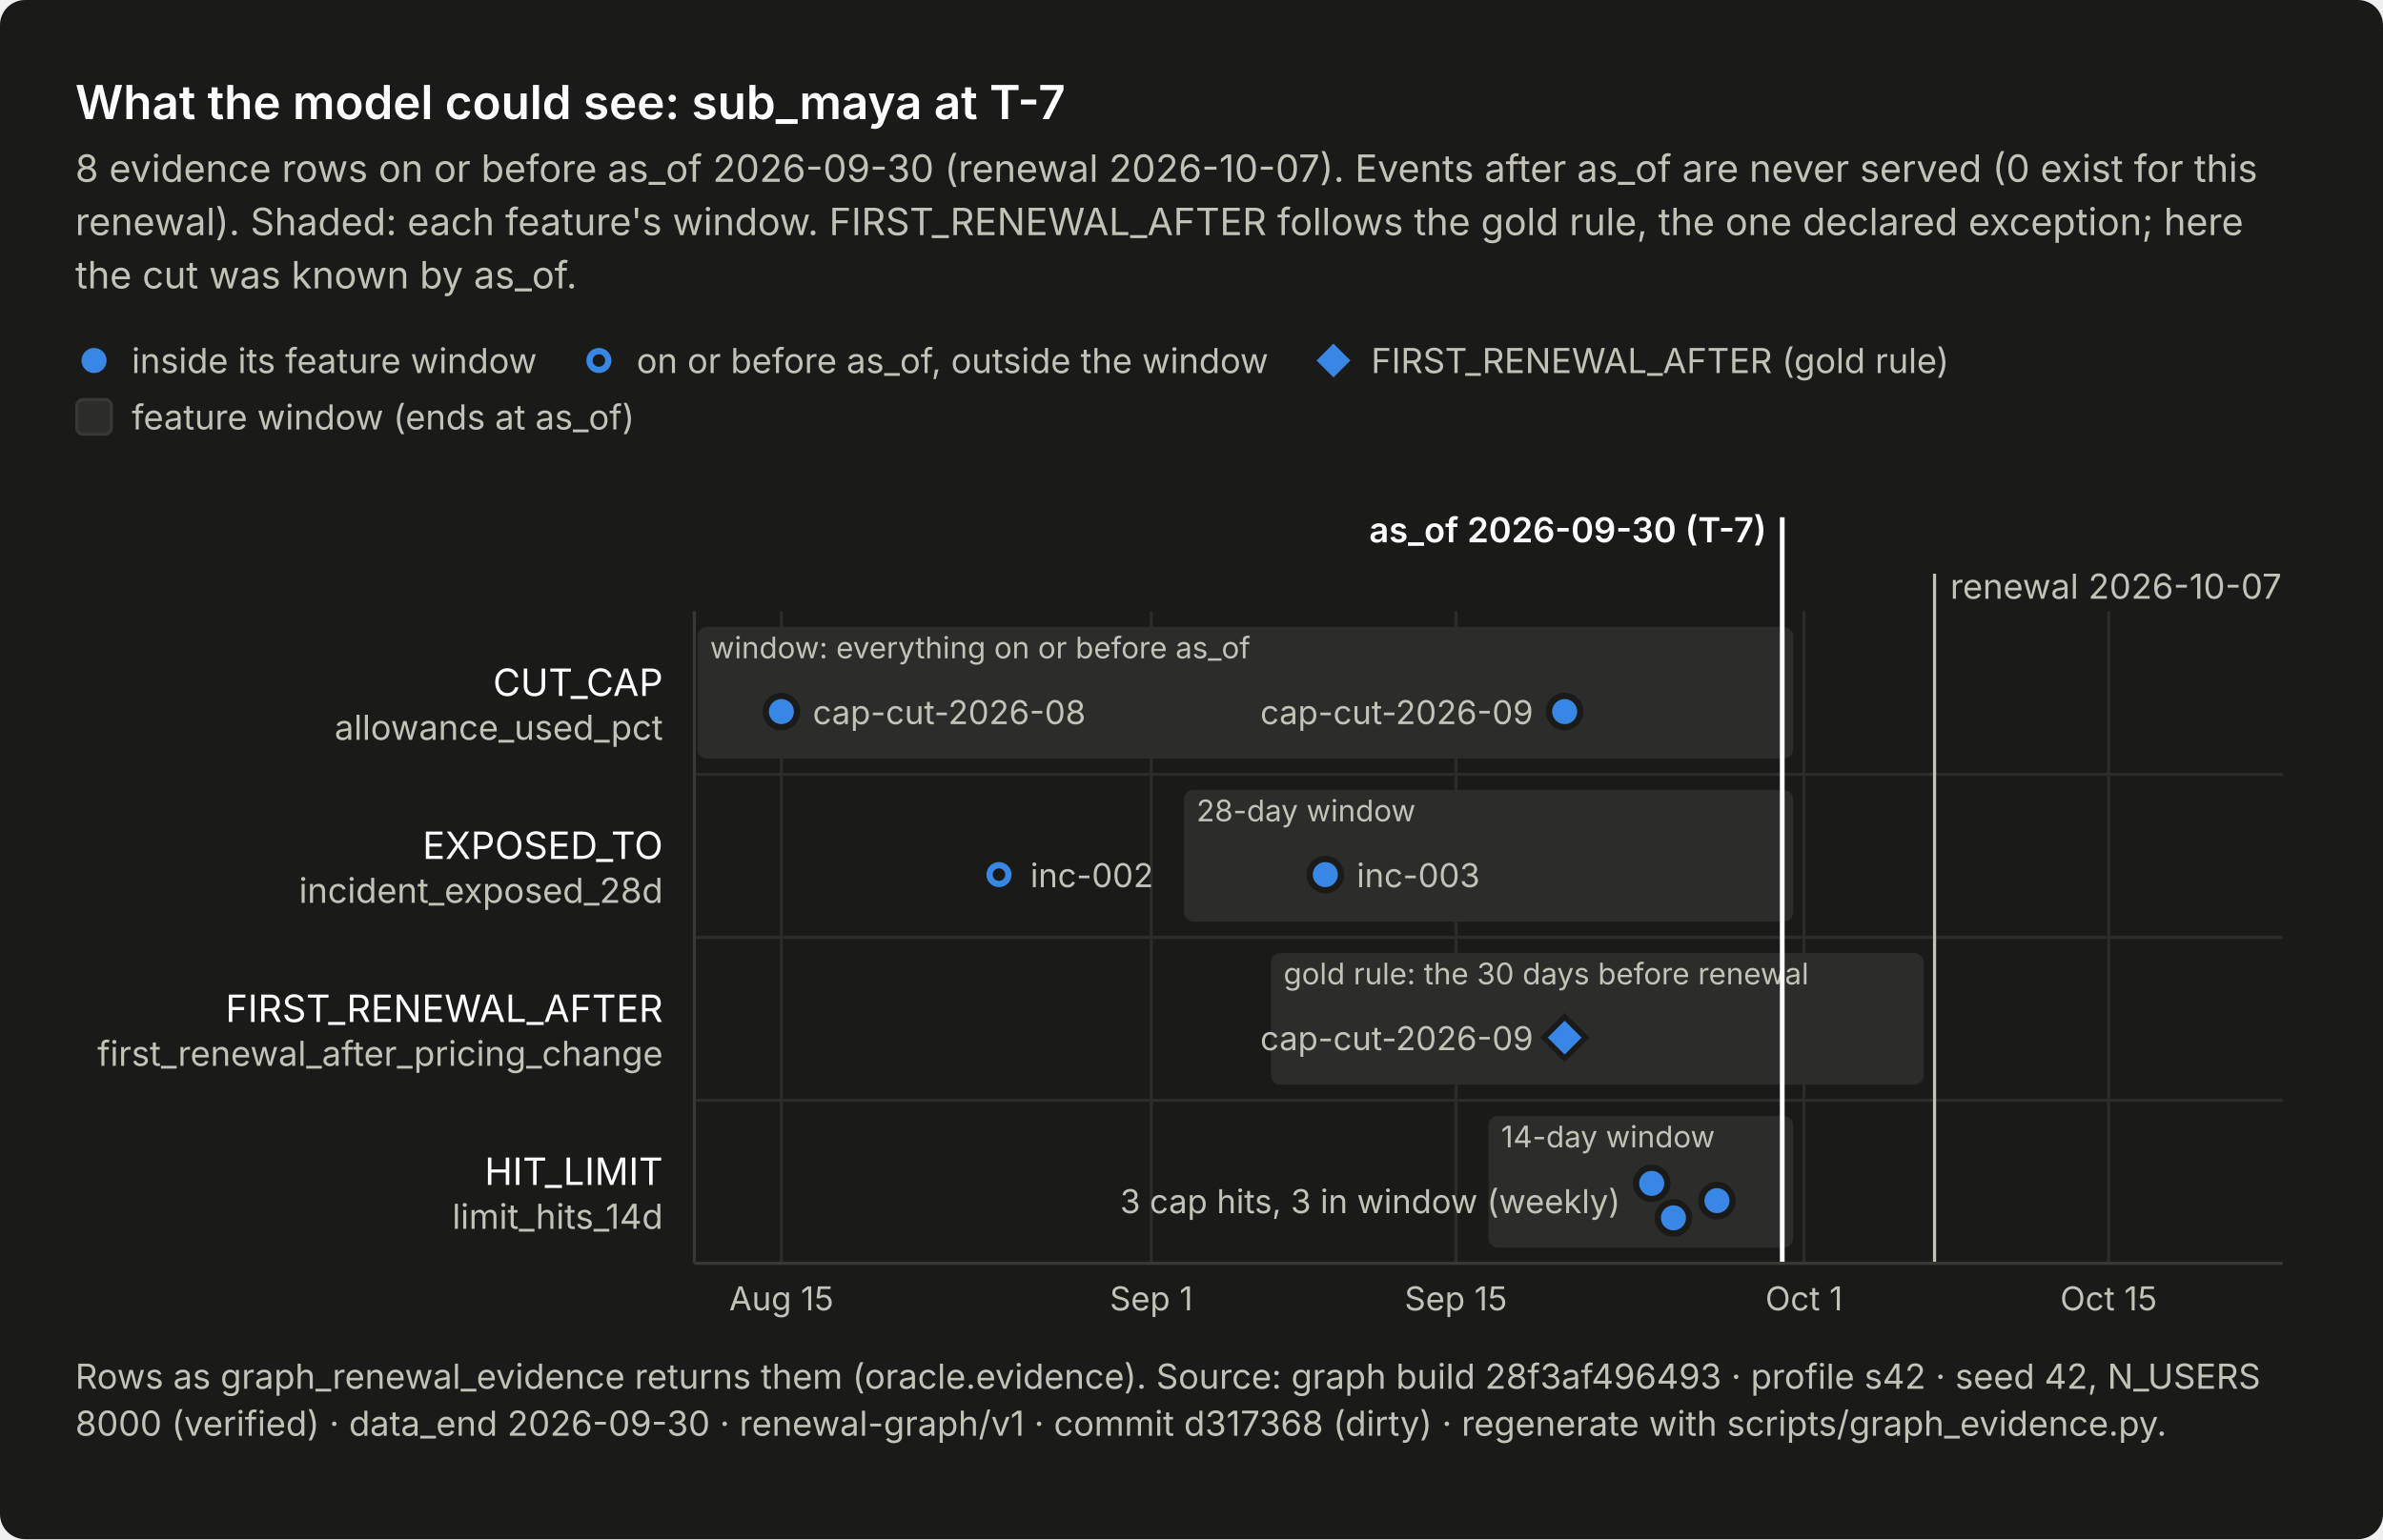
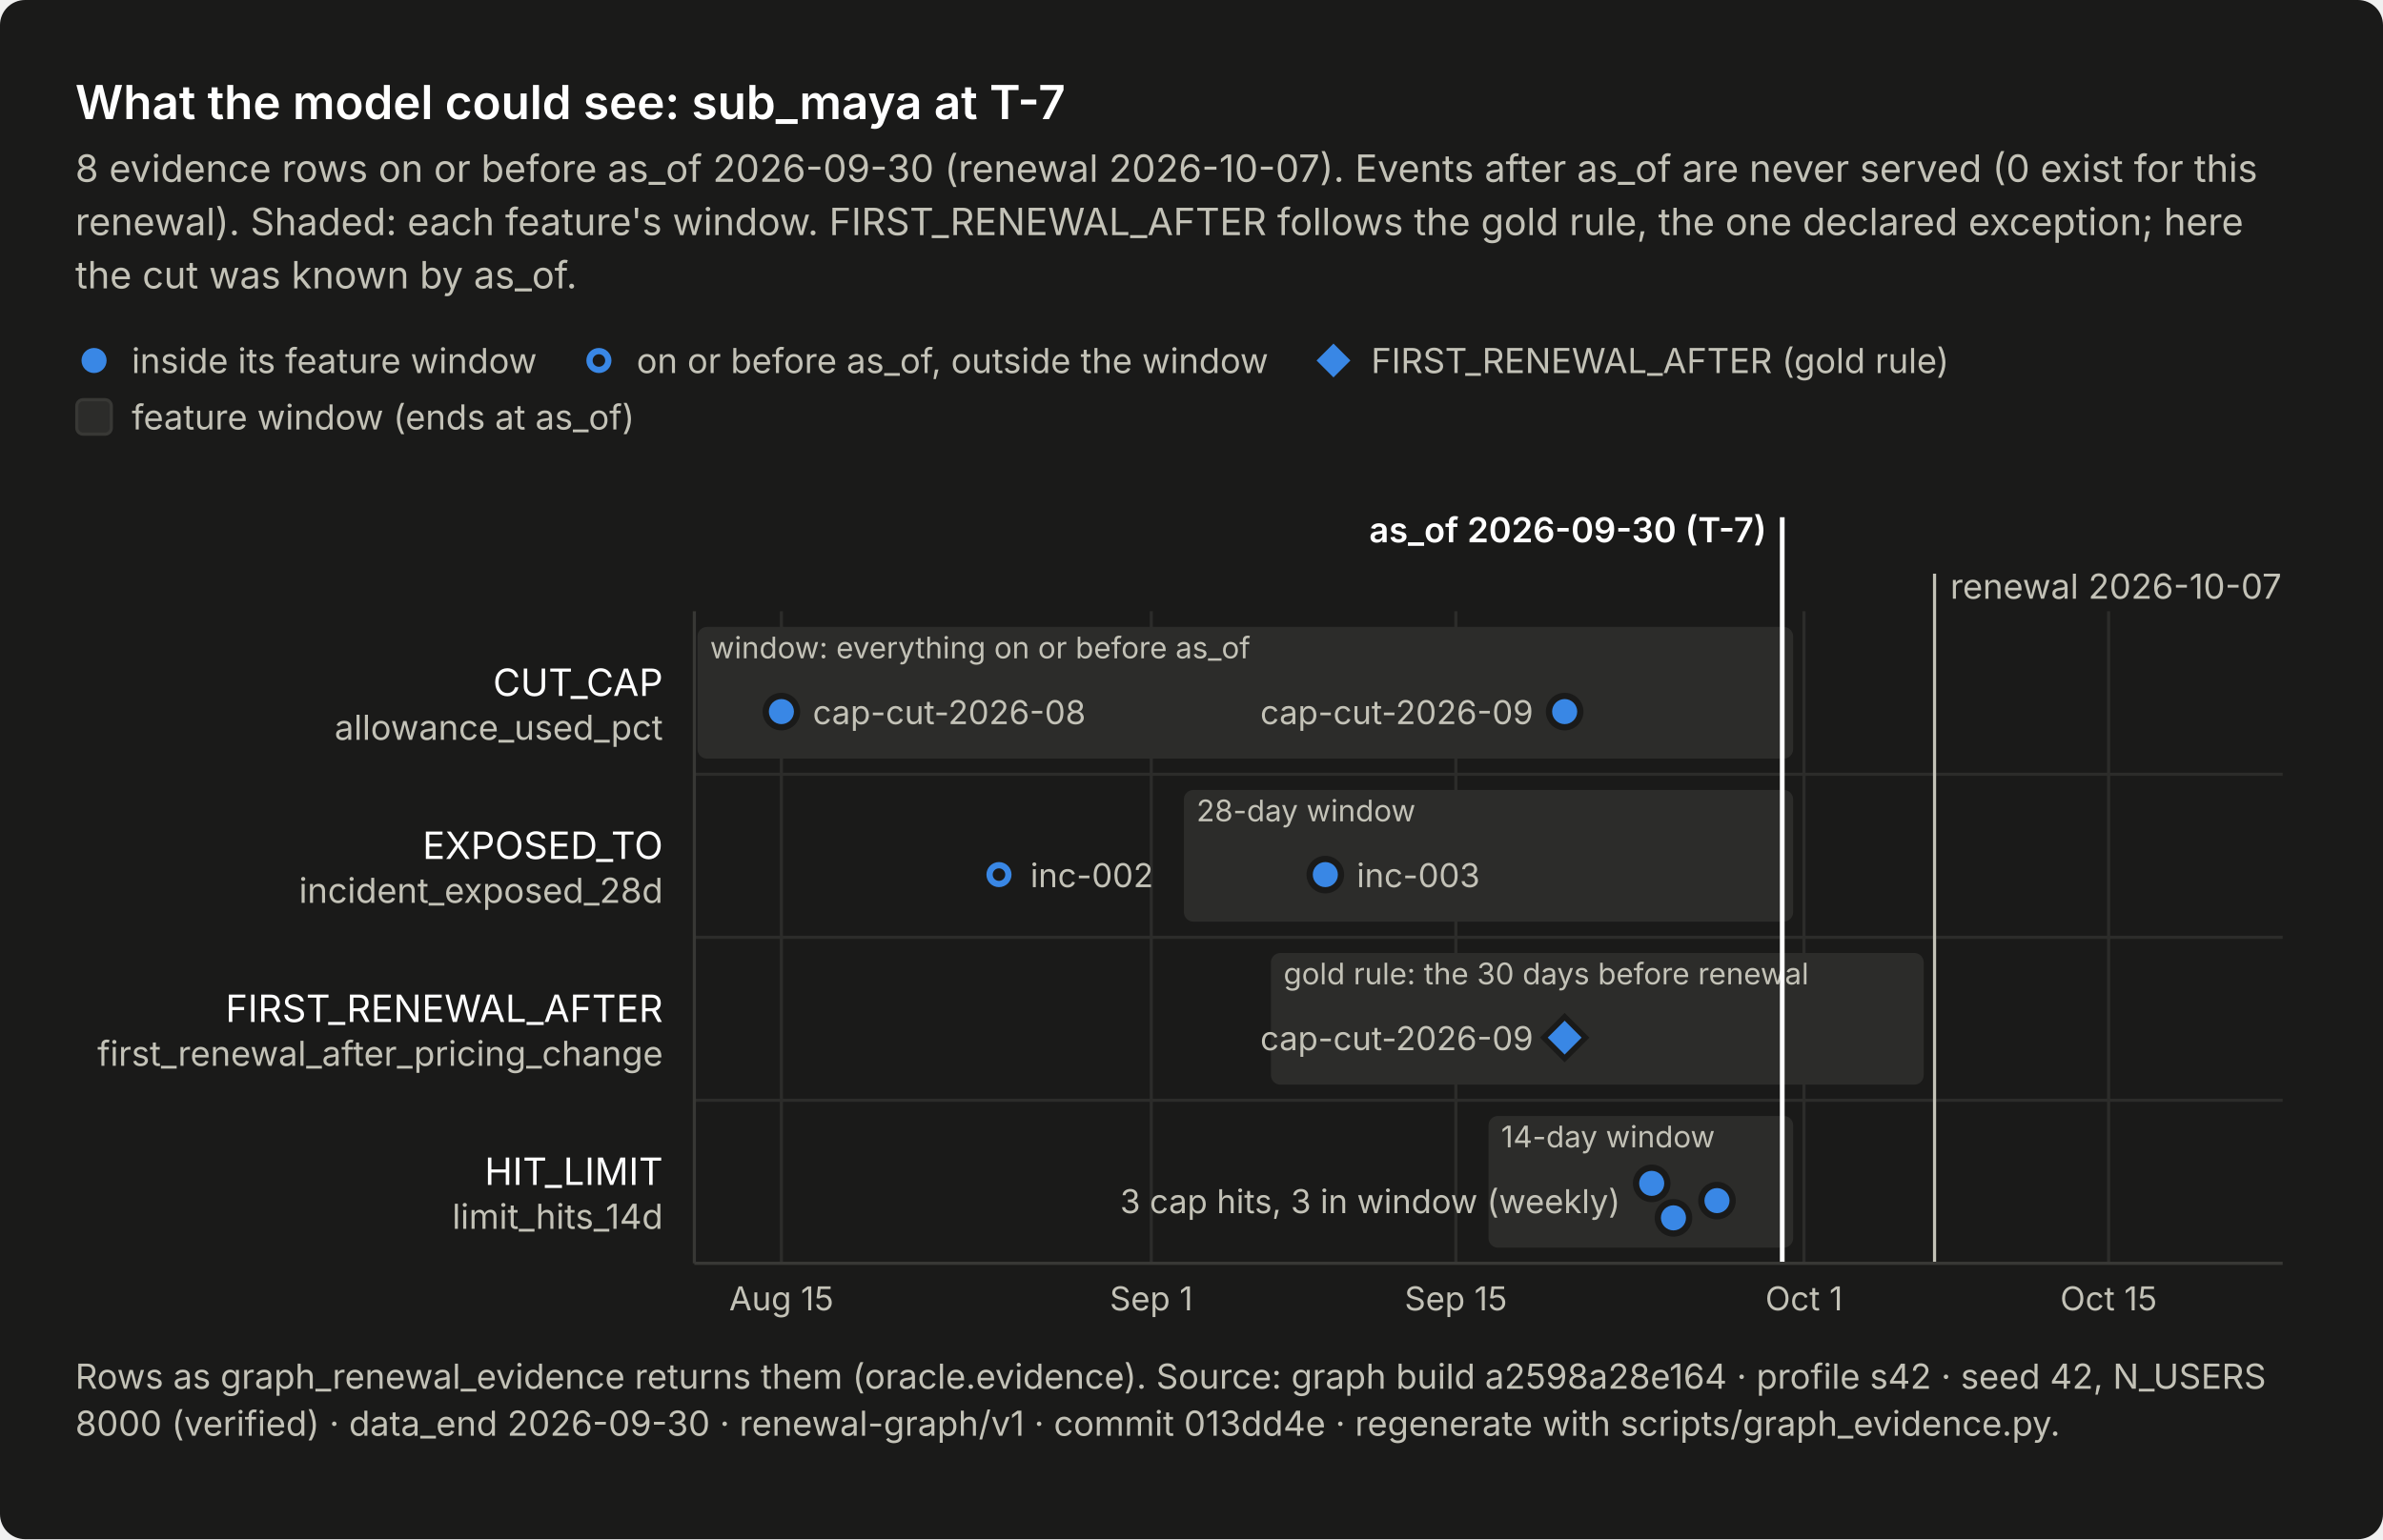
<svg xmlns="http://www.w3.org/2000/svg" width="760" height="491" viewBox="0 0 760 491" role="img" font-family="system-ui, -apple-system, 'Segoe UI', sans-serif">
  <rect width="760" height="491" rx="8" fill="#1a1a19" />
  <text x="24" y="38" font-size="15" fill="#ffffff" font-weight="600">What the model could see: sub_maya at T-7</text>
  <text x="24" y="58" font-size="12" fill="#c3c2b7">8 evidence rows on or before as_of 2026-09-30 (renewal 2026-10-07). Events after as_of are never served (0 exist for this</text>
  <text x="24" y="75" font-size="12" fill="#c3c2b7">renewal). Shaded: each feature's window. FIRST_RENEWAL_AFTER follows the gold rule, the one declared exception; here</text>
  <text x="24" y="92" font-size="12" fill="#c3c2b7">the cut was known by as_of.</text>
  <circle cx="30" cy="115" r="6" fill="#1a1a19" />
  <circle cx="30" cy="115" r="4" fill="#3987e5" />
  <text x="42" y="119" font-size="11" fill="#c3c2b7">inside its feature window</text>
  <circle cx="191.01" cy="115" r="6" fill="#1a1a19" />
  <circle cx="191.01" cy="115" r="3" fill="#1a1a19" stroke="#3987e5" stroke-width="2" />
  <text x="203.01" y="119" font-size="11" fill="#c3c2b7">on or before as_of, outside the window</text>
  <path d="M425.28 107.1L433.18 115L425.28 122.9L417.38 115Z" fill="#1a1a19" />
  <path d="M425.28 109.6L430.68 115L425.28 120.4L419.88 115Z" fill="#3987e5" />
  <text x="437.28" y="119" font-size="11" fill="#c3c2b7">FIRST_RENEWAL_AFTER (gold rule)</text>
  <rect x="24.5" y="127.5" width="11" height="11" fill="#2c2c2a" rx="2" stroke="#383835" stroke-width="1" />
  <text x="42" y="137" font-size="11" fill="#c3c2b7">feature window (ends at as_of)</text>
  <line x1="249.21" y1="195" x2="249.21" y2="403" stroke="#2c2c2a" stroke-width="1" />
  <text x="249.21" y="418" font-size="10.5" fill="#c3c2b7" text-anchor="middle">Aug 15</text>
  <line x1="367.17" y1="195" x2="367.17" y2="403" stroke="#2c2c2a" stroke-width="1" />
  <text x="367.17" y="418" font-size="10.5" fill="#c3c2b7" text-anchor="middle">Sep 1</text>
  <line x1="464.32" y1="195" x2="464.32" y2="403" stroke="#2c2c2a" stroke-width="1" />
  <text x="464.32" y="418" font-size="10.5" fill="#c3c2b7" text-anchor="middle">Sep 15</text>
  <line x1="575.34" y1="195" x2="575.34" y2="403" stroke="#2c2c2a" stroke-width="1" />
  <text x="575.34" y="418" font-size="10.5" fill="#c3c2b7" text-anchor="middle">Oct 1</text>
  <line x1="672.49" y1="195" x2="672.49" y2="403" stroke="#2c2c2a" stroke-width="1" />
  <text x="672.49" y="418" font-size="10.5" fill="#c3c2b7" text-anchor="middle">Oct 15</text>
  <rect x="222.45" y="200" width="349.42" height="42" fill="#2c2c2a" rx="3" />
  <text x="226.45" y="210" font-size="9.5" fill="#c3c2b7">window: everything on or before as_of</text>
  <text x="211.45" y="222" font-size="12" fill="#ffffff" text-anchor="end">CUT_CAP</text>
  <text x="211.45" y="236" font-size="11" fill="#c3c2b7" text-anchor="end">allowance_used_pct</text>
  <rect x="377.58" y="252" width="194.29" height="42" fill="#2c2c2a" rx="3" />
  <text x="381.58" y="262" font-size="9.5" fill="#c3c2b7">28-day window</text>
  <text x="211.45" y="274" font-size="12" fill="#ffffff" text-anchor="end">EXPOSED_TO</text>
  <text x="211.45" y="288" font-size="11" fill="#c3c2b7" text-anchor="end">incident_exposed_28d</text>
  <line x1="221.45" y1="247" x2="728" y2="247" stroke="#2c2c2a" stroke-width="1" />
  <rect x="405.34" y="304" width="208.17" height="42" fill="#2c2c2a" rx="3" />
  <text x="409.34" y="314" font-size="9.5" fill="#c3c2b7">gold rule: the 30 days before renewal</text>
  <text x="211.45" y="326" font-size="12" fill="#ffffff" text-anchor="end">FIRST_RENEWAL_AFTER</text>
  <text x="211.45" y="340" font-size="11" fill="#c3c2b7" text-anchor="end">first_renewal_after_pricing_change</text>
  <line x1="221.45" y1="299" x2="728" y2="299" stroke="#2c2c2a" stroke-width="1" />
  <rect x="474.73" y="356" width="97.15" height="42" fill="#2c2c2a" rx="3" />
  <text x="478.73" y="366" font-size="9.5" fill="#c3c2b7">14-day window</text>
  <text x="211.45" y="378" font-size="12" fill="#ffffff" text-anchor="end">HIT_LIMIT</text>
  <text x="211.45" y="392" font-size="11" fill="#c3c2b7" text-anchor="end">limit_hits_14d</text>
  <line x1="221.45" y1="351" x2="728" y2="351" stroke="#2c2c2a" stroke-width="1" />
  <line x1="568.4" y1="165" x2="568.4" y2="403" stroke="#ffffff" stroke-width="1.5" />
  <text x="563.4" y="173" font-size="11" fill="#ffffff" text-anchor="end" font-weight="600">as_of 2026-09-30 (T-7)</text>
  <line x1="616.98" y1="183" x2="616.98" y2="403" stroke="#c3c2b7" stroke-width="1" />
  <text x="621.98" y="191" font-size="11" fill="#c3c2b7">renewal 2026-10-07</text>
  <g>
    <circle cx="249.21" cy="227" r="6" fill="#1a1a19" />
    <circle cx="249.21" cy="227" r="4" fill="#3987e5" />
  </g>
  <g>
    <circle cx="499.01" cy="227" r="6" fill="#1a1a19" />
    <circle cx="499.01" cy="227" r="4" fill="#3987e5" />
  </g>
  <text x="259.21" y="231" font-size="10.5" fill="#c3c2b7">cap-cut-2026-08</text>
  <text x="489.01" y="231" font-size="10.5" fill="#c3c2b7" text-anchor="end">cap-cut-2026-09</text>
  <g>
    <circle cx="318.6" cy="279" r="6" fill="#1a1a19" />
    <circle cx="318.6" cy="279" r="3" fill="#1a1a19" stroke="#3987e5" stroke-width="2" />
  </g>
  <g>
    <circle cx="422.68" cy="279" r="6" fill="#1a1a19" />
    <circle cx="422.68" cy="279" r="4" fill="#3987e5" />
  </g>
  <text x="328.6" y="283" font-size="10.5" fill="#c3c2b7">inc-002</text>
  <text x="432.68" y="283" font-size="10.5" fill="#c3c2b7">inc-003</text>
  <g>
    <path d="M499.01 323.1L506.91 331L499.01 338.9L491.11 331Z" fill="#1a1a19" />
    <path d="M499.01 325.6L504.41 331L499.01 336.4L493.61 331Z" fill="#3987e5" />
  </g>
  <text x="489.01" y="335" font-size="10.5" fill="#c3c2b7" text-anchor="end">cap-cut-2026-09</text>
  <g>
    <circle cx="526.77" cy="377.5" r="6" fill="#1a1a19" />
    <circle cx="526.77" cy="377.5" r="4" fill="#3987e5" />
  </g>
  <g>
    <circle cx="533.71" cy="388.5" r="6" fill="#1a1a19" />
    <circle cx="533.71" cy="388.5" r="4" fill="#3987e5" />
  </g>
  <g>
    <circle cx="547.59" cy="383" r="6" fill="#1a1a19" />
    <circle cx="547.59" cy="383" r="4" fill="#3987e5" />
  </g>
  <text x="516.77" y="387" font-size="10.5" fill="#c3c2b7" text-anchor="end">3 cap hits, 3 in window (weekly)</text>
  <line x1="221.45" y1="195" x2="221.45" y2="403" stroke="#383835" stroke-width="1" />
  <line x1="221.45" y1="403" x2="728" y2="403" stroke="#383835" stroke-width="1" />
-   <text x="24" y="443" font-size="11" fill="#c3c2b7">Rows as graph_renewal_evidence returns them (oracle.evidence). Source: graph build 28f3af496493 · profile s42 · seed 42, N_USERS</text>
-   <text x="24" y="458" font-size="11" fill="#c3c2b7">8000 (verified) · data_end 2026-09-30 · renewal-graph/v1 · commit d317368 (dirty) · regenerate with scripts/graph_evidence.py.</text>
+   <text x="24" y="443" font-size="11" fill="#c3c2b7">Rows as graph_renewal_evidence returns them (oracle.evidence). Source: graph build a2598a28e164 · profile s42 · seed 42, N_USERS</text>
+   <text x="24" y="458" font-size="11" fill="#c3c2b7">8000 (verified) · data_end 2026-09-30 · renewal-graph/v1 · commit 013dd4e · regenerate with scripts/graph_evidence.py.</text>
</svg>
